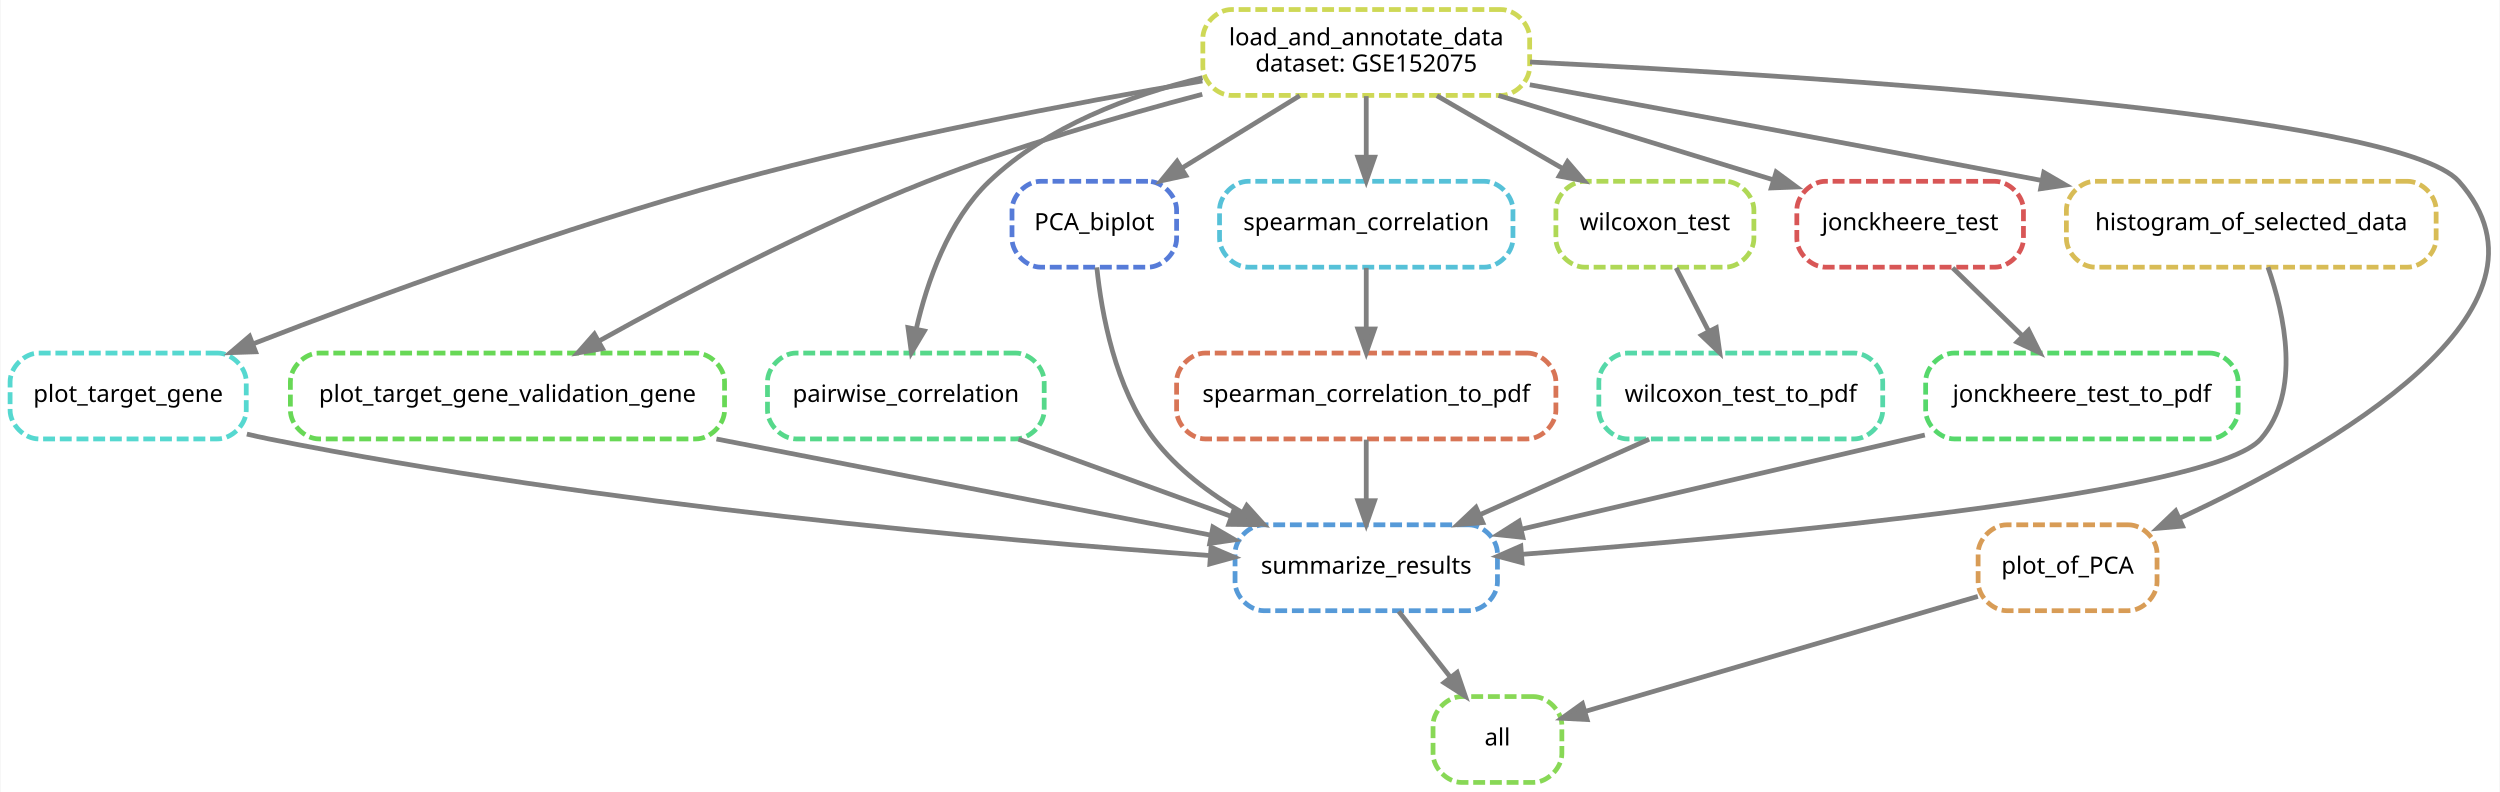
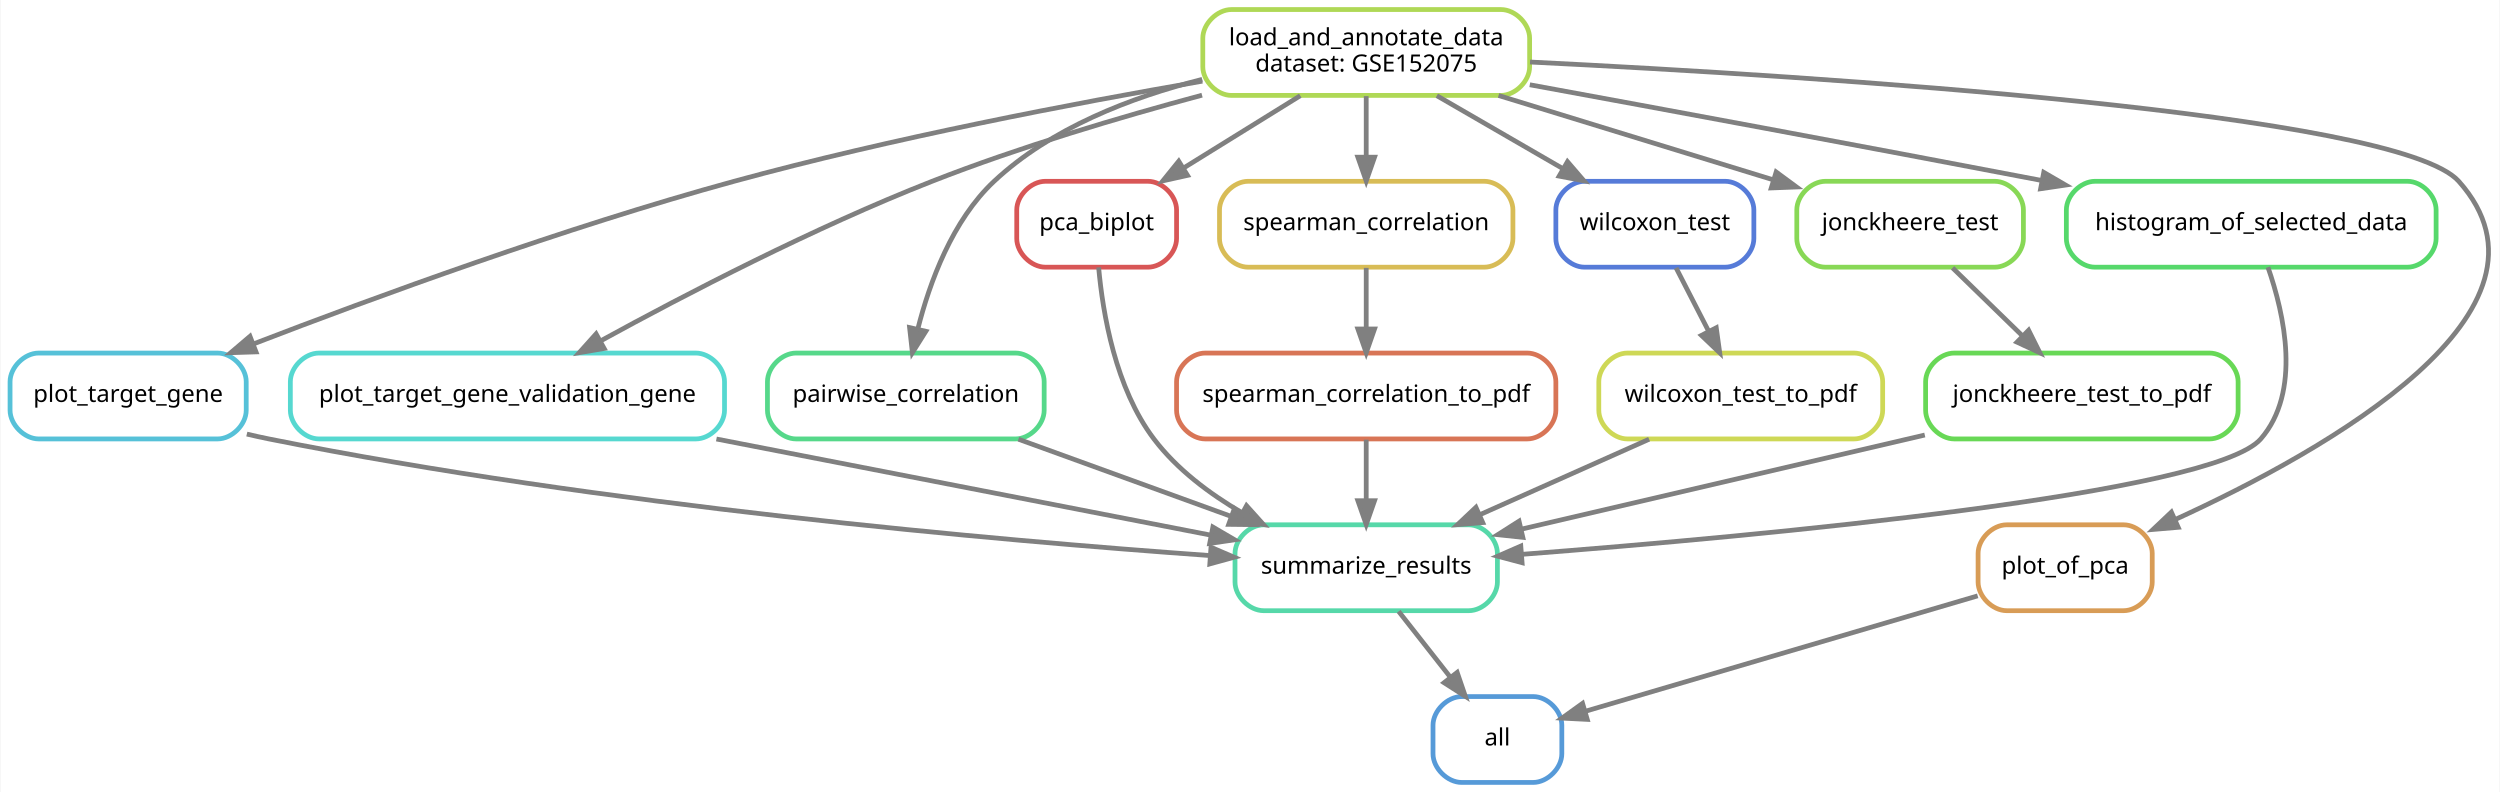
- <svg xmlns="http://www.w3.org/2000/svg" width="1048pt" height="332pt" viewBox="0.00 0.00 1047.54 332.00">
+ <svg xmlns="http://www.w3.org/2000/svg" width="1048pt" height="332pt" viewBox="0.00 0.00 1047.57 332.00">
  <g id="graph0" class="graph" transform="scale(1 1) rotate(0) translate(4 328)">
-     <polygon fill="white" stroke="transparent" points="-4,4 -4,-328 1043.54,-328 1043.54,4 -4,4" />
+     <polygon fill="white" stroke="transparent" points="-4,4 -4,-328 1043.57,-328 1043.57,4 -4,4" />
    <g id="node1" class="node">
-       <path fill="none" stroke="#88d856" stroke-width="2" stroke-dasharray="5,2" d="M638.5,-36C638.5,-36 608.5,-36 608.5,-36 602.5,-36 596.5,-30 596.5,-24 596.5,-24 596.5,-12 596.5,-12 596.5,-6 602.5,0 608.5,0 608.5,0 638.5,0 638.5,0 644.5,0 650.5,-6 650.5,-12 650.5,-12 650.5,-24 650.5,-24 650.5,-30 644.5,-36 638.5,-36" />
+       <path fill="none" stroke="#569ad8" stroke-width="2" d="M638.5,-36C638.5,-36 608.5,-36 608.5,-36 602.5,-36 596.5,-30 596.5,-24 596.5,-24 596.5,-12 596.5,-12 596.5,-6 602.5,0 608.5,0 608.5,0 638.5,0 638.5,0 644.5,0 650.5,-6 650.5,-12 650.5,-12 650.5,-24 650.5,-24 650.5,-30 644.5,-36 638.5,-36" />
      <text text-anchor="middle" x="623.5" y="-15.5" font-family="sans" font-size="10.00">all</text>
    </g>
    <g id="node2" class="node">
-       <path fill="none" stroke="#569ad8" stroke-width="2" stroke-dasharray="5,2" d="M611.5,-108C611.5,-108 525.5,-108 525.5,-108 519.5,-108 513.5,-102 513.5,-96 513.5,-96 513.5,-84 513.5,-84 513.5,-78 519.5,-72 525.5,-72 525.5,-72 611.5,-72 611.5,-72 617.5,-72 623.5,-78 623.5,-84 623.5,-84 623.5,-96 623.5,-96 623.5,-102 617.5,-108 611.5,-108" />
+       <path fill="none" stroke="#56d8a9" stroke-width="2" d="M611.5,-108C611.5,-108 525.5,-108 525.5,-108 519.5,-108 513.5,-102 513.5,-96 513.5,-96 513.5,-84 513.5,-84 513.5,-78 519.5,-72 525.5,-72 525.5,-72 611.5,-72 611.5,-72 617.5,-72 623.5,-78 623.5,-84 623.5,-84 623.5,-96 623.5,-96 623.5,-102 617.5,-108 611.5,-108" />
      <text text-anchor="middle" x="568.5" y="-87.5" font-family="sans" font-size="10.00">summarize_results</text>
    </g>
    <g id="edge1" class="edge">
      <path fill="none" stroke="grey" stroke-width="2" d="M582.1,-71.7C588.62,-63.39 596.57,-53.28 603.75,-44.14" />
      <polygon fill="grey" stroke="grey" stroke-width="2" points="606.63,-46.13 610.06,-36.1 601.13,-41.81 606.63,-46.13" />
    </g>
    <g id="node3" class="node">
-       <path fill="none" stroke="#56d8d0" stroke-width="2" stroke-dasharray="5,2" d="M87,-180C87,-180 12,-180 12,-180 6,-180 0,-174 0,-168 0,-168 0,-156 0,-156 0,-150 6,-144 12,-144 12,-144 87,-144 87,-144 93,-144 99,-150 99,-156 99,-156 99,-168 99,-168 99,-174 93,-180 87,-180" />
+       <path fill="none" stroke="#56c1d8" stroke-width="2" d="M87,-180C87,-180 12,-180 12,-180 6,-180 0,-174 0,-168 0,-168 0,-156 0,-156 0,-150 6,-144 12,-144 12,-144 87,-144 87,-144 93,-144 99,-150 99,-156 99,-156 99,-168 99,-168 99,-174 93,-180 87,-180" />
      <text text-anchor="middle" x="49.5" y="-159.5" font-family="sans" font-size="10.00">plot_target_gene</text>
    </g>
    <g id="edge3" class="edge">
      <path fill="none" stroke="grey" stroke-width="2" d="M99.25,-146.04C102.37,-145.29 105.47,-144.61 108.5,-144 247.59,-116.15 413.47,-101.51 503.14,-95.1" />
      <polygon fill="grey" stroke="grey" stroke-width="2" points="503.43,-98.59 513.16,-94.4 502.94,-91.61 503.43,-98.59" />
    </g>
    <g id="node4" class="node">
-       <path fill="none" stroke="#ced856" stroke-width="2" stroke-dasharray="5,2" d="M625,-324C625,-324 512,-324 512,-324 506,-324 500,-318 500,-312 500,-312 500,-300 500,-300 500,-294 506,-288 512,-288 512,-288 625,-288 625,-288 631,-288 637,-294 637,-300 637,-300 637,-312 637,-312 637,-318 631,-324 625,-324" />
+       <path fill="none" stroke="#afd856" stroke-width="2" d="M625,-324C625,-324 512,-324 512,-324 506,-324 500,-318 500,-312 500,-312 500,-300 500,-300 500,-294 506,-288 512,-288 512,-288 625,-288 625,-288 631,-288 637,-294 637,-300 637,-300 637,-312 637,-312 637,-318 631,-324 625,-324" />
      <text text-anchor="middle" x="568.5" y="-309" font-family="sans" font-size="10.00">load_and_annotate_data</text>
      <text text-anchor="middle" x="568.5" y="-298" font-family="sans" font-size="10.00">dataset: GSE152075</text>
    </g>
    <g id="edge11" class="edge">
-       <path fill="none" stroke="grey" stroke-width="2" d="M499.82,-294.07C445.73,-284.8 368.69,-270.14 302.5,-252 231.84,-232.64 152.45,-203.45 101.77,-183.83" />
-       <polygon fill="grey" stroke="grey" stroke-width="2" points="102.92,-180.53 92.33,-180.17 100.39,-187.05 102.92,-180.53" />
+       <path fill="none" stroke="grey" stroke-width="2" d="M499.81,-293.98C445.94,-284.68 369.34,-270.03 303.5,-252 232.58,-232.59 152.88,-203.41 101.99,-183.81" />
+       <polygon fill="grey" stroke="grey" stroke-width="2" points="103.1,-180.49 92.51,-180.15 100.58,-187.02 103.1,-180.49" />
    </g>
    <g id="node5" class="node">
-       <path fill="none" stroke="#68d856" stroke-width="2" stroke-dasharray="5,2" d="M287.5,-180C287.5,-180 129.5,-180 129.5,-180 123.5,-180 117.5,-174 117.5,-168 117.5,-168 117.5,-156 117.5,-156 117.5,-150 123.5,-144 129.5,-144 129.5,-144 287.5,-144 287.5,-144 293.5,-144 299.5,-150 299.5,-156 299.5,-156 299.5,-168 299.5,-168 299.5,-174 293.5,-180 287.5,-180" />
+       <path fill="none" stroke="#56d8d0" stroke-width="2" d="M287.5,-180C287.5,-180 129.5,-180 129.5,-180 123.5,-180 117.5,-174 117.5,-168 117.5,-168 117.5,-156 117.5,-156 117.5,-150 123.5,-144 129.5,-144 129.5,-144 287.5,-144 287.5,-144 293.5,-144 299.5,-150 299.5,-156 299.5,-156 299.5,-168 299.5,-168 299.5,-174 293.5,-180 287.5,-180" />
      <text text-anchor="middle" x="208.5" y="-159.5" font-family="sans" font-size="10.00">plot_target_gene_validation_gene</text>
    </g>
    <g id="edge12" class="edge">
-       <path fill="none" stroke="grey" stroke-width="2" d="M499.76,-288.48C464.74,-279.25 421.78,-266.65 384.5,-252 335.5,-232.75 281.87,-204.52 246.85,-185.04" />
-       <polygon fill="grey" stroke="grey" stroke-width="2" points="248.35,-181.87 237.92,-180.04 244.93,-187.98 248.35,-181.87" />
+       <path fill="none" stroke="grey" stroke-width="2" d="M499.68,-288.1C465.2,-278.85 423.12,-266.35 386.5,-252 337.19,-232.67 283.1,-204.58 247.65,-185.15" />
+       <polygon fill="grey" stroke="grey" stroke-width="2" points="249.05,-181.92 238.6,-180.16 245.67,-188.05 249.05,-181.92" />
    </g>
    <g id="node6" class="node">
-       <path fill="none" stroke="#56d88a" stroke-width="2" stroke-dasharray="5,2" d="M421.5,-180C421.5,-180 329.5,-180 329.5,-180 323.5,-180 317.5,-174 317.5,-168 317.5,-168 317.5,-156 317.5,-156 317.5,-150 323.5,-144 329.5,-144 329.5,-144 421.5,-144 421.5,-144 427.5,-144 433.5,-150 433.5,-156 433.5,-156 433.5,-168 433.5,-168 433.5,-174 427.5,-180 421.5,-180" />
+       <path fill="none" stroke="#56d88a" stroke-width="2" d="M421.5,-180C421.5,-180 329.5,-180 329.5,-180 323.5,-180 317.5,-174 317.5,-168 317.5,-168 317.5,-156 317.5,-156 317.5,-150 323.5,-144 329.5,-144 329.5,-144 421.5,-144 421.5,-144 427.5,-144 433.5,-150 433.5,-156 433.5,-156 433.5,-168 433.5,-168 433.5,-174 427.5,-180 421.5,-180" />
      <text text-anchor="middle" x="375.5" y="-159.5" font-family="sans" font-size="10.00">pairwise_correlation</text>
    </g>
    <g id="edge13" class="edge">
-       <path fill="none" stroke="grey" stroke-width="2" d="M499.85,-295.43C469.25,-288.06 434.72,-275.02 410.5,-252 393.26,-235.62 384.35,-209.7 379.85,-190.05" />
-       <polygon fill="grey" stroke="grey" stroke-width="2" points="383.26,-189.25 377.83,-180.15 376.4,-190.65 383.26,-189.25" />
+       <path fill="none" stroke="grey" stroke-width="2" d="M499.73,-294.73C469.85,-287.23 436.31,-274.28 412.5,-252 395,-235.62 385.5,-209.71 380.52,-190.05" />
+       <polygon fill="grey" stroke="grey" stroke-width="2" points="383.9,-189.12 378.26,-180.16 377.08,-190.68 383.9,-189.12" />
    </g>
    <g id="node7" class="node">
-       <path fill="none" stroke="#567bd8" stroke-width="2" stroke-dasharray="5,2" d="M477,-252C477,-252 432,-252 432,-252 426,-252 420,-246 420,-240 420,-240 420,-228 420,-228 420,-222 426,-216 432,-216 432,-216 477,-216 477,-216 483,-216 489,-222 489,-228 489,-228 489,-240 489,-240 489,-246 483,-252 477,-252" />
-       <text text-anchor="middle" x="454.5" y="-231.5" font-family="sans" font-size="10.00">PCA_biplot</text>
+       <path fill="none" stroke="#d85656" stroke-width="2" d="M477,-252C477,-252 434,-252 434,-252 428,-252 422,-246 422,-240 422,-240 422,-228 422,-228 422,-222 428,-216 434,-216 434,-216 477,-216 477,-216 483,-216 489,-222 489,-228 489,-228 489,-240 489,-240 489,-246 483,-252 477,-252" />
+       <text text-anchor="middle" x="455.5" y="-231.5" font-family="sans" font-size="10.00">pca_biplot</text>
    </g>
    <g id="edge14" class="edge">
-       <path fill="none" stroke="grey" stroke-width="2" d="M540.61,-287.88C525.71,-278.72 507.17,-267.34 491.12,-257.48" />
-       <polygon fill="grey" stroke="grey" stroke-width="2" points="492.85,-254.44 482.49,-252.19 489.19,-260.41 492.85,-254.44" />
+       <path fill="none" stroke="grey" stroke-width="2" d="M540.86,-287.88C526.08,-278.72 507.71,-267.34 491.8,-257.48" />
+       <polygon fill="grey" stroke="grey" stroke-width="2" points="493.59,-254.48 483.25,-252.19 489.91,-260.43 493.59,-254.48" />
    </g>
    <g id="node9" class="node">
-       <path fill="none" stroke="#56c1d8" stroke-width="2" stroke-dasharray="5,2" d="M618,-252C618,-252 519,-252 519,-252 513,-252 507,-246 507,-240 507,-240 507,-228 507,-228 507,-222 513,-216 519,-216 519,-216 618,-216 618,-216 624,-216 630,-222 630,-228 630,-228 630,-240 630,-240 630,-246 624,-252 618,-252" />
+       <path fill="none" stroke="#d8bc56" stroke-width="2" d="M618,-252C618,-252 519,-252 519,-252 513,-252 507,-246 507,-240 507,-240 507,-228 507,-228 507,-222 513,-216 519,-216 519,-216 618,-216 618,-216 624,-216 630,-222 630,-228 630,-228 630,-240 630,-240 630,-246 624,-252 618,-252" />
      <text text-anchor="middle" x="568.5" y="-231.5" font-family="sans" font-size="10.00">spearman_correlation</text>
    </g>
    <g id="edge16" class="edge">
      <path fill="none" stroke="grey" stroke-width="2" d="M568.5,-287.7C568.5,-279.98 568.5,-270.71 568.5,-262.11" />
      <polygon fill="grey" stroke="grey" stroke-width="2" points="572,-262.1 568.5,-252.1 565,-262.1 572,-262.1" />
    </g>
    <g id="node11" class="node">
-       <path fill="none" stroke="#afd856" stroke-width="2" stroke-dasharray="5,2" d="M719,-252C719,-252 660,-252 660,-252 654,-252 648,-246 648,-240 648,-240 648,-228 648,-228 648,-222 654,-216 660,-216 660,-216 719,-216 719,-216 725,-216 731,-222 731,-228 731,-228 731,-240 731,-240 731,-246 725,-252 719,-252" />
+       <path fill="none" stroke="#567bd8" stroke-width="2" d="M719,-252C719,-252 660,-252 660,-252 654,-252 648,-246 648,-240 648,-240 648,-228 648,-228 648,-222 654,-216 660,-216 660,-216 719,-216 719,-216 725,-216 731,-222 731,-228 731,-228 731,-240 731,-240 731,-246 725,-252 719,-252" />
      <text text-anchor="middle" x="689.5" y="-231.5" font-family="sans" font-size="10.00">wilcoxon_test</text>
    </g>
    <g id="edge18" class="edge">
      <path fill="none" stroke="grey" stroke-width="2" d="M598.1,-287.88C614.07,-278.64 633.96,-267.13 651.11,-257.21" />
      <polygon fill="grey" stroke="grey" stroke-width="2" points="652.88,-260.23 659.79,-252.19 649.38,-254.17 652.88,-260.23" />
    </g>
    <g id="node13" class="node">
-       <path fill="none" stroke="#d85656" stroke-width="2" stroke-dasharray="5,2" d="M832,-252C832,-252 761,-252 761,-252 755,-252 749,-246 749,-240 749,-240 749,-228 749,-228 749,-222 755,-216 761,-216 761,-216 832,-216 832,-216 838,-216 844,-222 844,-228 844,-228 844,-240 844,-240 844,-246 838,-252 832,-252" />
+       <path fill="none" stroke="#88d856" stroke-width="2" d="M832,-252C832,-252 761,-252 761,-252 755,-252 749,-246 749,-240 749,-240 749,-228 749,-228 749,-222 755,-216 761,-216 761,-216 832,-216 832,-216 838,-216 844,-222 844,-228 844,-228 844,-240 844,-240 844,-246 838,-252 832,-252" />
      <text text-anchor="middle" x="796.5" y="-231.5" font-family="sans" font-size="10.00">jonckheere_test</text>
    </g>
    <g id="edge20" class="edge">
      <path fill="none" stroke="grey" stroke-width="2" d="M623.98,-287.97C658.92,-277.24 703.93,-263.42 739.21,-252.59" />
      <polygon fill="grey" stroke="grey" stroke-width="2" points="740.35,-255.9 748.88,-249.62 738.3,-249.21 740.35,-255.9" />
    </g>
    <g id="node14" class="node">
-       <path fill="none" stroke="#d8bc56" stroke-width="2" stroke-dasharray="5,2" d="M1005,-252C1005,-252 874,-252 874,-252 868,-252 862,-246 862,-240 862,-240 862,-228 862,-228 862,-222 868,-216 874,-216 874,-216 1005,-216 1005,-216 1011,-216 1017,-222 1017,-228 1017,-228 1017,-240 1017,-240 1017,-246 1011,-252 1005,-252" />
+       <path fill="none" stroke="#56d86b" stroke-width="2" d="M1005,-252C1005,-252 874,-252 874,-252 868,-252 862,-246 862,-240 862,-240 862,-228 862,-228 862,-222 868,-216 874,-216 874,-216 1005,-216 1005,-216 1011,-216 1017,-222 1017,-228 1017,-228 1017,-240 1017,-240 1017,-246 1011,-252 1005,-252" />
      <text text-anchor="middle" x="939.5" y="-231.5" font-family="sans" font-size="10.00">histogram_of_selected_data</text>
    </g>
    <g id="edge21" class="edge">
      <path fill="none" stroke="grey" stroke-width="2" d="M637.07,-292.47C692.45,-282.3 772.7,-267.45 851.58,-252.36" />
      <polygon fill="grey" stroke="grey" stroke-width="2" points="852.53,-255.74 861.69,-250.42 851.21,-248.87 852.53,-255.74" />
    </g>
    <g id="node15" class="node">
-       <path fill="none" stroke="#d89c56" stroke-width="2" stroke-dasharray="5,2" d="M888,-108C888,-108 837,-108 837,-108 831,-108 825,-102 825,-96 825,-96 825,-84 825,-84 825,-78 831,-72 837,-72 837,-72 888,-72 888,-72 894,-72 900,-78 900,-84 900,-84 900,-96 900,-96 900,-102 894,-108 888,-108" />
-       <text text-anchor="middle" x="862.5" y="-87.5" font-family="sans" font-size="10.00">plot_of_PCA</text>
+       <path fill="none" stroke="#d89c56" stroke-width="2" d="M886,-108C886,-108 837,-108 837,-108 831,-108 825,-102 825,-96 825,-96 825,-84 825,-84 825,-78 831,-72 837,-72 837,-72 886,-72 886,-72 892,-72 898,-78 898,-84 898,-84 898,-96 898,-96 898,-102 892,-108 886,-108" />
+       <text text-anchor="middle" x="861.5" y="-87.5" font-family="sans" font-size="10.00">plot_of_pca</text>
    </g>
    <g id="edge22" class="edge">
-       <path fill="none" stroke="grey" stroke-width="2" d="M637.17,-302C758.64,-295.99 1001.07,-280.54 1026.5,-252 1074.44,-198.19 973.1,-140.17 909.26,-110.66" />
-       <polygon fill="grey" stroke="grey" stroke-width="2" points="910.68,-107.47 900.13,-106.52 907.79,-113.84 910.68,-107.47" />
+       <path fill="none" stroke="grey" stroke-width="2" d="M637.17,-302C758.64,-295.99 1001.07,-280.54 1026.5,-252 1074.84,-197.74 971.61,-139.46 907.49,-110.15" />
+       <polygon fill="grey" stroke="grey" stroke-width="2" points="908.89,-106.95 898.34,-106.05 906.03,-113.33 908.89,-106.95" />
    </g>
    <g id="edge4" class="edge">
      <path fill="none" stroke="grey" stroke-width="2" d="M296.11,-143.97C360.01,-131.54 445.24,-114.97 503.23,-103.69" />
      <polygon fill="grey" stroke="grey" stroke-width="2" points="504.22,-107.06 513.37,-101.72 502.89,-100.19 504.22,-107.06" />
    </g>
    <g id="edge5" class="edge">
      <path fill="none" stroke="grey" stroke-width="2" d="M422.71,-143.88C449.57,-134.14 483.38,-121.87 511.68,-111.61" />
      <polygon fill="grey" stroke="grey" stroke-width="2" points="513.23,-114.77 521.44,-108.07 510.85,-108.19 513.23,-114.77" />
    </g>
    <g id="edge6" class="edge">
-       <path fill="none" stroke="grey" stroke-width="2" d="M455.55,-215.92C457.53,-196.67 463.2,-165.28 479.5,-144 489.19,-131.35 502.83,-121.11 516.53,-113.13" />
-       <polygon fill="grey" stroke="grey" stroke-width="2" points="518.42,-116.08 525.5,-108.2 515.05,-109.95 518.42,-116.08" />
+       <path fill="none" stroke="grey" stroke-width="2" d="M456.33,-215.93C458.06,-196.68 463.36,-165.3 479.5,-144 489.12,-131.3 502.75,-121.05 516.45,-113.06" />
+       <polygon fill="grey" stroke="grey" stroke-width="2" points="518.33,-116.02 525.42,-108.14 514.97,-109.88 518.33,-116.02" />
    </g>
    <g id="node8" class="node">
-       <path fill="none" stroke="#d87556" stroke-width="2" stroke-dasharray="5,2" d="M636,-180C636,-180 501,-180 501,-180 495,-180 489,-174 489,-168 489,-168 489,-156 489,-156 489,-150 495,-144 501,-144 501,-144 636,-144 636,-144 642,-144 648,-150 648,-156 648,-156 648,-168 648,-168 648,-174 642,-180 636,-180" />
+       <path fill="none" stroke="#d87556" stroke-width="2" d="M636,-180C636,-180 501,-180 501,-180 495,-180 489,-174 489,-168 489,-168 489,-156 489,-156 489,-150 495,-144 501,-144 501,-144 636,-144 636,-144 642,-144 648,-150 648,-156 648,-156 648,-168 648,-168 648,-174 642,-180 636,-180" />
      <text text-anchor="middle" x="568.5" y="-159.5" font-family="sans" font-size="10.00">spearman_correlation_to_pdf</text>
    </g>
    <g id="edge7" class="edge">
      <path fill="none" stroke="grey" stroke-width="2" d="M568.5,-143.7C568.5,-135.98 568.5,-126.71 568.5,-118.11" />
      <polygon fill="grey" stroke="grey" stroke-width="2" points="572,-118.1 568.5,-108.1 565,-118.1 572,-118.1" />
    </g>
    <g id="edge15" class="edge">
      <path fill="none" stroke="grey" stroke-width="2" d="M568.5,-215.7C568.5,-207.98 568.5,-198.71 568.5,-190.11" />
      <polygon fill="grey" stroke="grey" stroke-width="2" points="572,-190.1 568.5,-180.1 565,-190.1 572,-190.1" />
    </g>
    <g id="node10" class="node">
-       <path fill="none" stroke="#56d8a9" stroke-width="2" stroke-dasharray="5,2" d="M773,-180C773,-180 678,-180 678,-180 672,-180 666,-174 666,-168 666,-168 666,-156 666,-156 666,-150 672,-144 678,-144 678,-144 773,-144 773,-144 779,-144 785,-150 785,-156 785,-156 785,-168 785,-168 785,-174 779,-180 773,-180" />
+       <path fill="none" stroke="#ced856" stroke-width="2" d="M773,-180C773,-180 678,-180 678,-180 672,-180 666,-174 666,-168 666,-168 666,-156 666,-156 666,-150 672,-144 678,-144 678,-144 773,-144 773,-144 779,-144 785,-150 785,-156 785,-156 785,-168 785,-168 785,-174 779,-180 773,-180" />
      <text text-anchor="middle" x="725.5" y="-159.5" font-family="sans" font-size="10.00">wilcoxon_test_to_pdf</text>
    </g>
    <g id="edge8" class="edge">
      <path fill="none" stroke="grey" stroke-width="2" d="M687.09,-143.88C665.63,-134.31 638.7,-122.3 615.93,-112.15" />
      <polygon fill="grey" stroke="grey" stroke-width="2" points="617.34,-108.94 606.78,-108.07 614.49,-115.34 617.34,-108.94" />
    </g>
    <g id="edge17" class="edge">
      <path fill="none" stroke="grey" stroke-width="2" d="M698.4,-215.7C702.5,-207.73 707.45,-198.1 711.99,-189.26" />
      <polygon fill="grey" stroke="grey" stroke-width="2" points="715.24,-190.6 716.7,-180.1 709.02,-187.4 715.24,-190.6" />
    </g>
    <g id="node12" class="node">
-       <path fill="none" stroke="#56d86b" stroke-width="2" stroke-dasharray="5,2" d="M922,-180C922,-180 815,-180 815,-180 809,-180 803,-174 803,-168 803,-168 803,-156 803,-156 803,-150 809,-144 815,-144 815,-144 922,-144 922,-144 928,-144 934,-150 934,-156 934,-156 934,-168 934,-168 934,-174 928,-180 922,-180" />
+       <path fill="none" stroke="#68d856" stroke-width="2" d="M922,-180C922,-180 815,-180 815,-180 809,-180 803,-174 803,-168 803,-168 803,-156 803,-156 803,-150 809,-144 815,-144 815,-144 922,-144 922,-144 928,-144 934,-150 934,-156 934,-156 934,-168 934,-168 934,-174 928,-180 922,-180" />
      <text text-anchor="middle" x="868.5" y="-159.5" font-family="sans" font-size="10.00">jonckheere_test_to_pdf</text>
    </g>
    <g id="edge9" class="edge">
      <path fill="none" stroke="grey" stroke-width="2" d="M802.66,-145.64C752.37,-133.9 683.43,-117.82 633.38,-106.14" />
      <polygon fill="grey" stroke="grey" stroke-width="2" points="634.16,-102.73 623.63,-103.86 632.57,-109.54 634.16,-102.73" />
    </g>
    <g id="edge19" class="edge">
      <path fill="none" stroke="grey" stroke-width="2" d="M814.3,-215.7C823.1,-207.14 833.88,-196.66 843.5,-187.3" />
      <polygon fill="grey" stroke="grey" stroke-width="2" points="846.18,-189.58 850.91,-180.1 841.3,-184.57 846.18,-189.58" />
    </g>
    <g id="edge10" class="edge">
      <path fill="none" stroke="grey" stroke-width="2" d="M946.51,-215.99C953.41,-196.2 960.64,-163.73 943.5,-144 923.52,-120.99 735.83,-103.51 633.8,-95.62" />
      <polygon fill="grey" stroke="grey" stroke-width="2" points="633.84,-92.11 623.6,-94.84 633.3,-99.09 633.84,-92.11" />
    </g>
    <g id="edge2" class="edge">
-       <path fill="none" stroke="grey" stroke-width="2" d="M824.89,-77.99C779.89,-64.8 705.03,-42.88 660.36,-29.8" />
-       <polygon fill="grey" stroke="grey" stroke-width="2" points="661.08,-26.36 650.5,-26.91 659.12,-33.08 661.08,-26.36" />
+       <path fill="none" stroke="grey" stroke-width="2" d="M824.83,-78.22C780.1,-65.06 704.93,-42.95 660.19,-29.79" />
+       <polygon fill="grey" stroke="grey" stroke-width="2" points="661.16,-26.43 650.58,-26.97 659.19,-33.15 661.16,-26.43" />
    </g>
  </g>
</svg>
